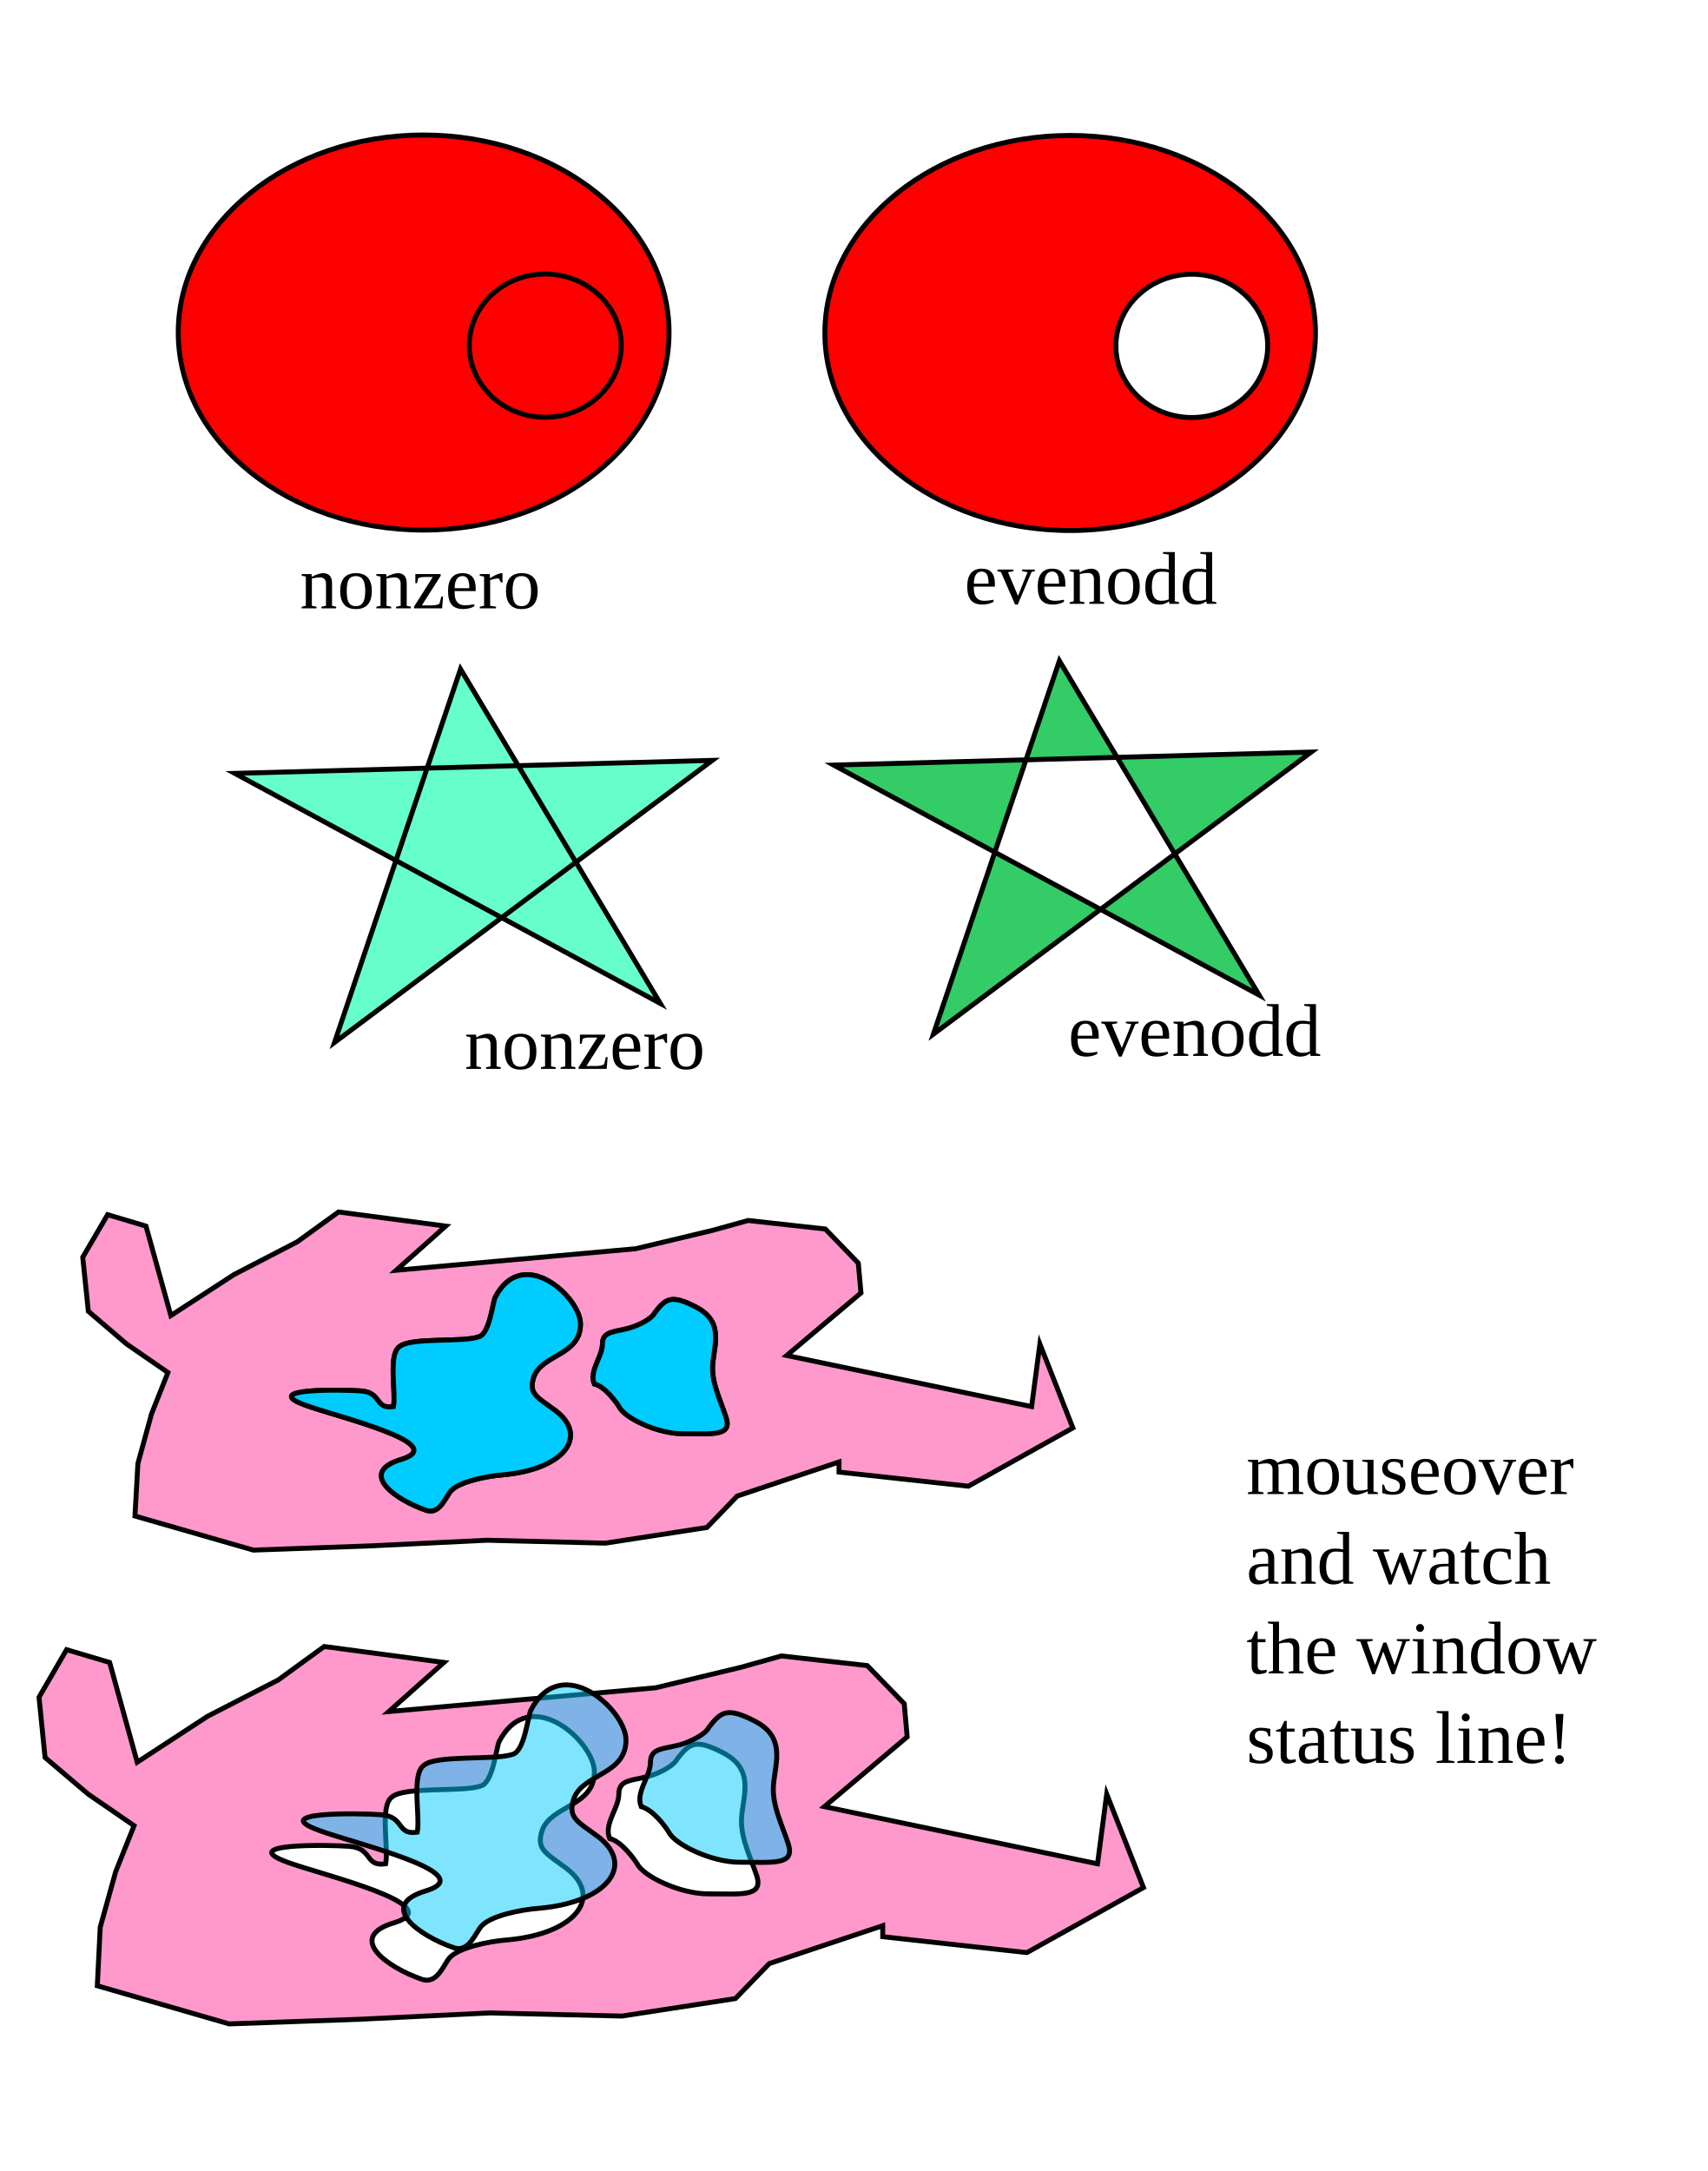
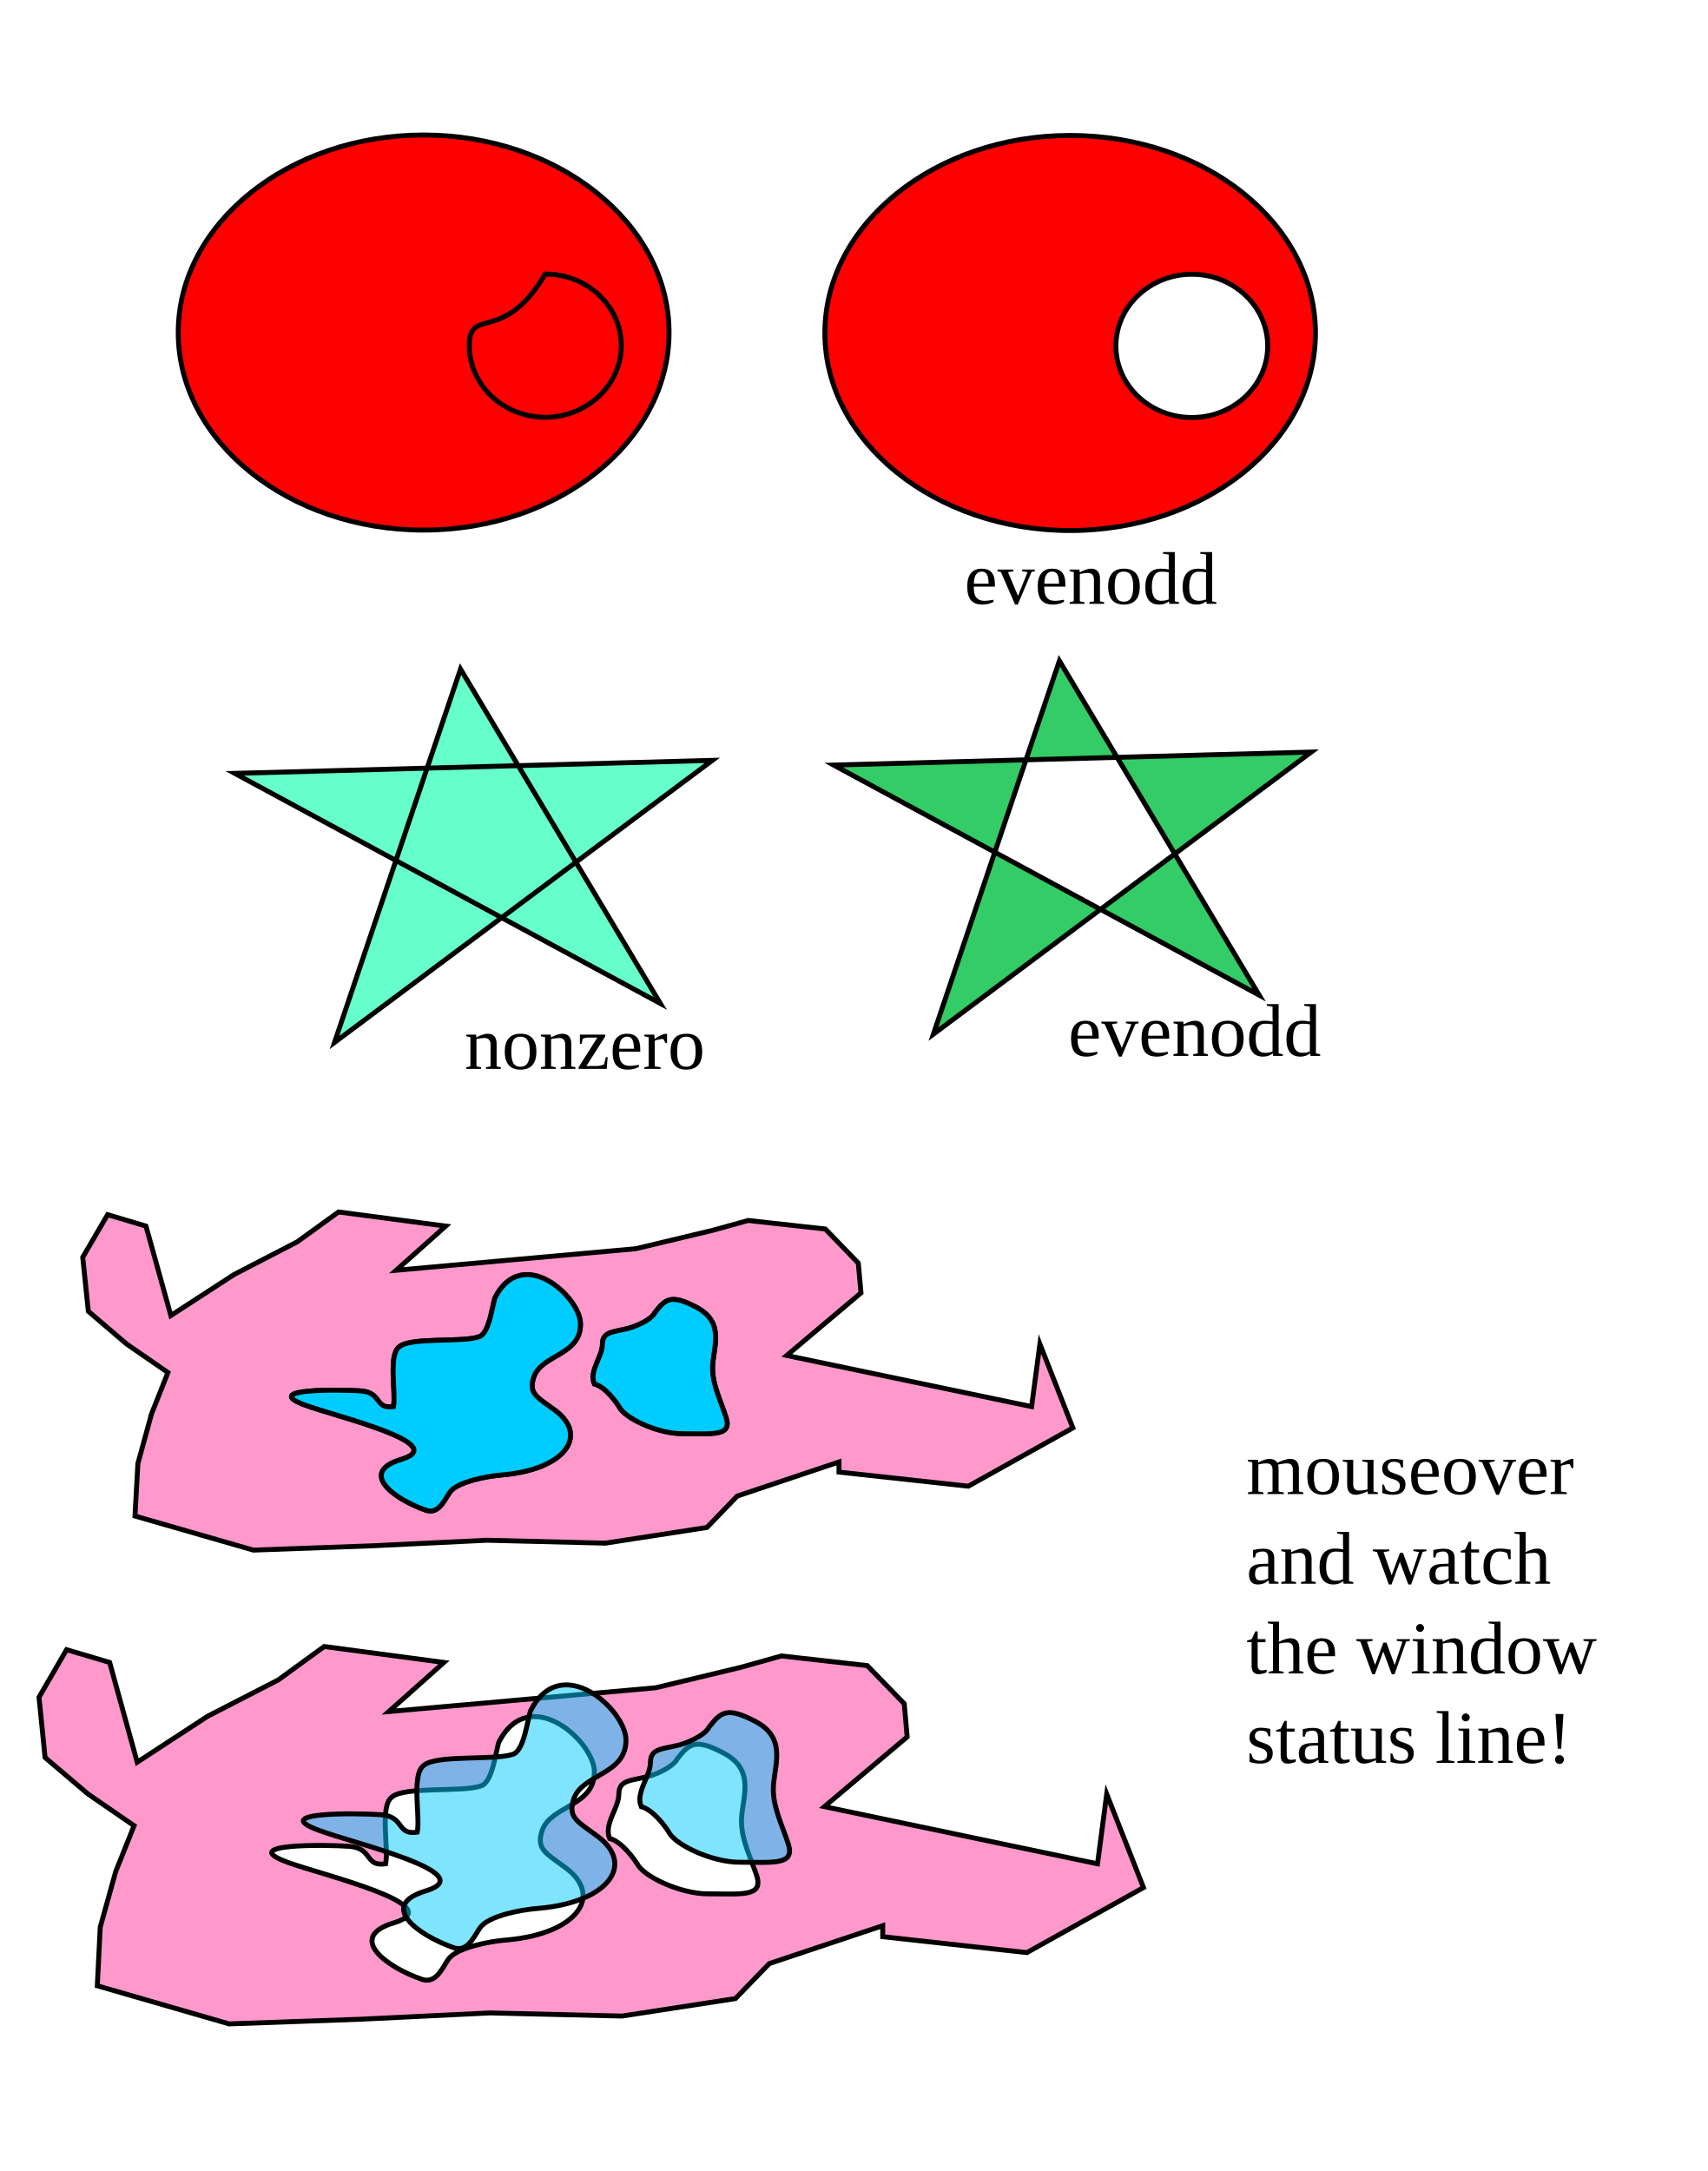
<svg xmlns="http://www.w3.org/2000/svg" viewBox="-3584 -600 7614 9682" xml:space="preserve">
  <g id="Layer_1">
    <g>
-       <path fill-rule="nonzero" fill="#FF0000" stroke="#000000" stroke-width="22" d="M-1695 2c603,0 1095,396 1095,881 0,485 -492,881 -1095,881 -602,0 -1094,-396 -1094,-881 0,-485 492,-881 1094,-881zm543 620c186,0 339,143 339,319 0,176 -153,320 -339,320 -187,0 -339,-144 -339,-320 0,-176 152,-319 339,-319z" />
-       <text text-rendering="optimizeLegibility" x="-2246" y="2113" font-size="333px">nonzero</text>
+       <path fill-rule="nonzero" fill="#FF0000" stroke="#000000" stroke-width="22" d="M-1695 2c603,0 1095,396 1095,881 0,485 -492,881 -1095,881 -602,0 -1094,-396 -1094,-881 0,-485 492,-881 1094,-881zm543 620c186,0 339,143 339,319 0,176 -153,320 -339,320 -187,0 -339,-144 -339,-320 0,-176 152,-3   339,-319z" />
    </g>
    <g>
      <path fill-rule="nonzero" fill="#66FFCC" stroke="#000000" stroke-width="22" d="M-2092 4049l562 -1665 891 1491 -1898 -1026 2130 -58 -1685 1258z" />
      <text text-rendering="optimizeLegibility" x="-1512" y="4167" font-size="333px">nonzero</text>
    </g>
    <g>
      <path fill-rule="evenodd" fill="#FF0000" stroke="#000000" stroke-width="22" d="M1189 4c603,0 1094,395 1094,881 0,485 -491,881 -1094,881 -602,0 -1094,-396 -1094,-881 0,-486 492,-881 1094,-881zm543 619c186,0 338,144 338,320 0,176 -152,319 -338,319 -187,0 -339,-143 -339,-319 0,-176 152,-320 339,-320z" />
      <text text-rendering="optimizeLegibility" x="717" y="2093" font-size="333px">evenodd</text>
    </g>
    <g>
      <path fill-rule="evenodd" fill="#33CC66" stroke="#000000" stroke-width="22" d="M579 4012l562 -1665 891 1491 -1898 -1026 2130 -58 -1685 1258z" />
      <text text-rendering="optimizeLegibility" x="1180" y="4109" font-size="333px">evenodd</text>
    </g>
    <g>
      <path fill-rule="evenodd" fill="#FF99CC" stroke="#000000" stroke-width="22" d="M-2822 5267l282 -183 282 -146 184 -133 478 63 -221 197 1068 -96 343 -82 159 -44 344 38 147 152 12 133 -331 279 1092 228 37 -279 147 374 -466 260 -577 -63 0 -45 -454 152 -135 140 -453 70 -528 -13 -515 25 -527 19 -528 -152 13 -234 61 -222 73 -184 -184 -127 -171 -146 -25 -241 111 -190 171 51 111 399zm993 406c12,-63 -24,-228 25,-266 49,-45 282,-19 355,-45 49,-12 62,-152 74,-177 123,-235 380,0 380,120 0,140 -171,134 -208,235 -25,76 12,89 98,152 147,114 37,260 -233,285 -86,7 -196,32 -233,70 -25,25 -49,108 -111,89 -147,-51 -306,-171 -110,-228 221,-70 -294,-191 -429,-241 -209,-76 159,-70 245,-64 98,7 61,83 147,70zm896 -101c-25,-57 36,-121 36,-178 0,-63 62,-51 135,-76 37,-13 86,-38 98,-63 49,-64 74,-83 184,-26 135,70 74,184 74,273 0,76 37,146 61,222 25,82 -61,69 -196,69 -110,0 -258,-69 -282,-120 -12,-19 -61,-89 -110,-101z" />
      <path fill="#00CCFF" stroke="#000000" stroke-width="22" d="M-1829 5673c12,-63 -24,-228 25,-266 49,-45 282,-19 355,-45 49,-12 62,-152 74,-177 123,-235 380,0 380,120 0,140 -171,134 -208,235 -25,76 12,89 98,152 147,114 37,260 -233,285 -86,7 -196,32 -233,70 -25,25 -49,108 -111,89 -147,-51 -306,-171 -110,-228 221,-70 -294,-191 -429,-241 -209,-76 159,-70 245,-64 98,7 61,83 147,70zm896 -101c-25,-57 36,-121 36,-178 0,-63 62,-51 135,-76 37,-13 86,-38 98,-63 49,-64 74,-83 184,-26 135,70 74,184 74,273 0,76 37,146 61,222 25,82 -61,70 -196,70 -110,0 -258,-70 -282,-121 -12,-19 -61,-89 -110,-101z" />
    </g>
    <g>
      <path fill-rule="evenodd" fill="#FF99CC" stroke="#000000" stroke-width="22" d="M-2972 7259l314 -205 315 -162 205 -149 534 71 -246 219 1190 -106 383 -92 178 -50 383 43 165 170 13 148 -369 311 1218 255 41 -311 164 417 -520 290 -643 -71 0 -49 -506 169 -151 156 -506 78 -589 -14 -574 28 -589 21 -588 -170 13 -261 69 -248 82 -205 -205 -141 -192 -163 -27 -269 123 -212 192 57 123 445zm1108 453c14,-71 -27,-255 27,-297 55,-50 315,-21 397,-50 55,-14 69,-169 82,-198 137,-261 425,0 425,135 0,155 -192,148 -233,261 -27,85 14,99 109,170 165,127 41,290 -260,318 -95,7 -219,36 -260,78 -27,28 -54,120 -123,99 -164,-56 -342,-191 -123,-254 246,-78 -328,-213 -479,-269 -232,-85 178,-78 274,-71 109,7 68,92 164,78zm999 -113c-27,-64 41,-135 41,-198 0,-71 68,-57 151,-85 41,-14 95,-43 109,-71 55,-71 82,-92 205,-28 151,78 82,205 82,304 0,85 41,163 69,247 27,92 -69,78 -219,78 -123,0 -288,-78 -315,-134 -14,-21 -68,-99 -123,-113z" />
      <path fill-opacity=".5" fill="#00CCFF" stroke="#000000" stroke-width="22" d="M-1723 7571c14,-71 -27,-255 28,-297 54,-50 314,-22 397,-50 54,-14 68,-170 82,-198 137,-262 424,0 424,134 0,156 -192,149 -233,262 -27,85 14,99 110,170 164,127 41,290 -260,318 -96,7 -219,35 -260,78 -28,28 -55,120 -123,99 -165,-57 -343,-191 -124,-255 247,-78 -328,-212 -479,-269 -232,-84 178,-77 274,-70 110,7 69,92 164,78zm999 -114c-27,-63 41,-134 41,-198 0,-70 69,-56 151,-84 41,-15 96,-43 109,-71 55,-71 82,-92 206,-28 150,77 82,205 82,304 0,84 41,162 68,247 27,92 -68,78 -219,78 -123,0 -287,-78 -315,-134 -13,-22 -68,-99 -123,-114z" />
    </g>
    <text text-rendering="optimizeLegibility" x="1975" y="6063" font-size="333px">mouseover</text>
    <text text-rendering="optimizeLegibility" x="1975" y="6463" font-size="333px">and watch</text>
    <text text-rendering="optimizeLegibility" x="1975" y="6863" font-size="333px">the window</text>
    <text text-rendering="optimizeLegibility" x="1975" y="7262" font-size="333px">status line!</text>
  </g>
</svg>
